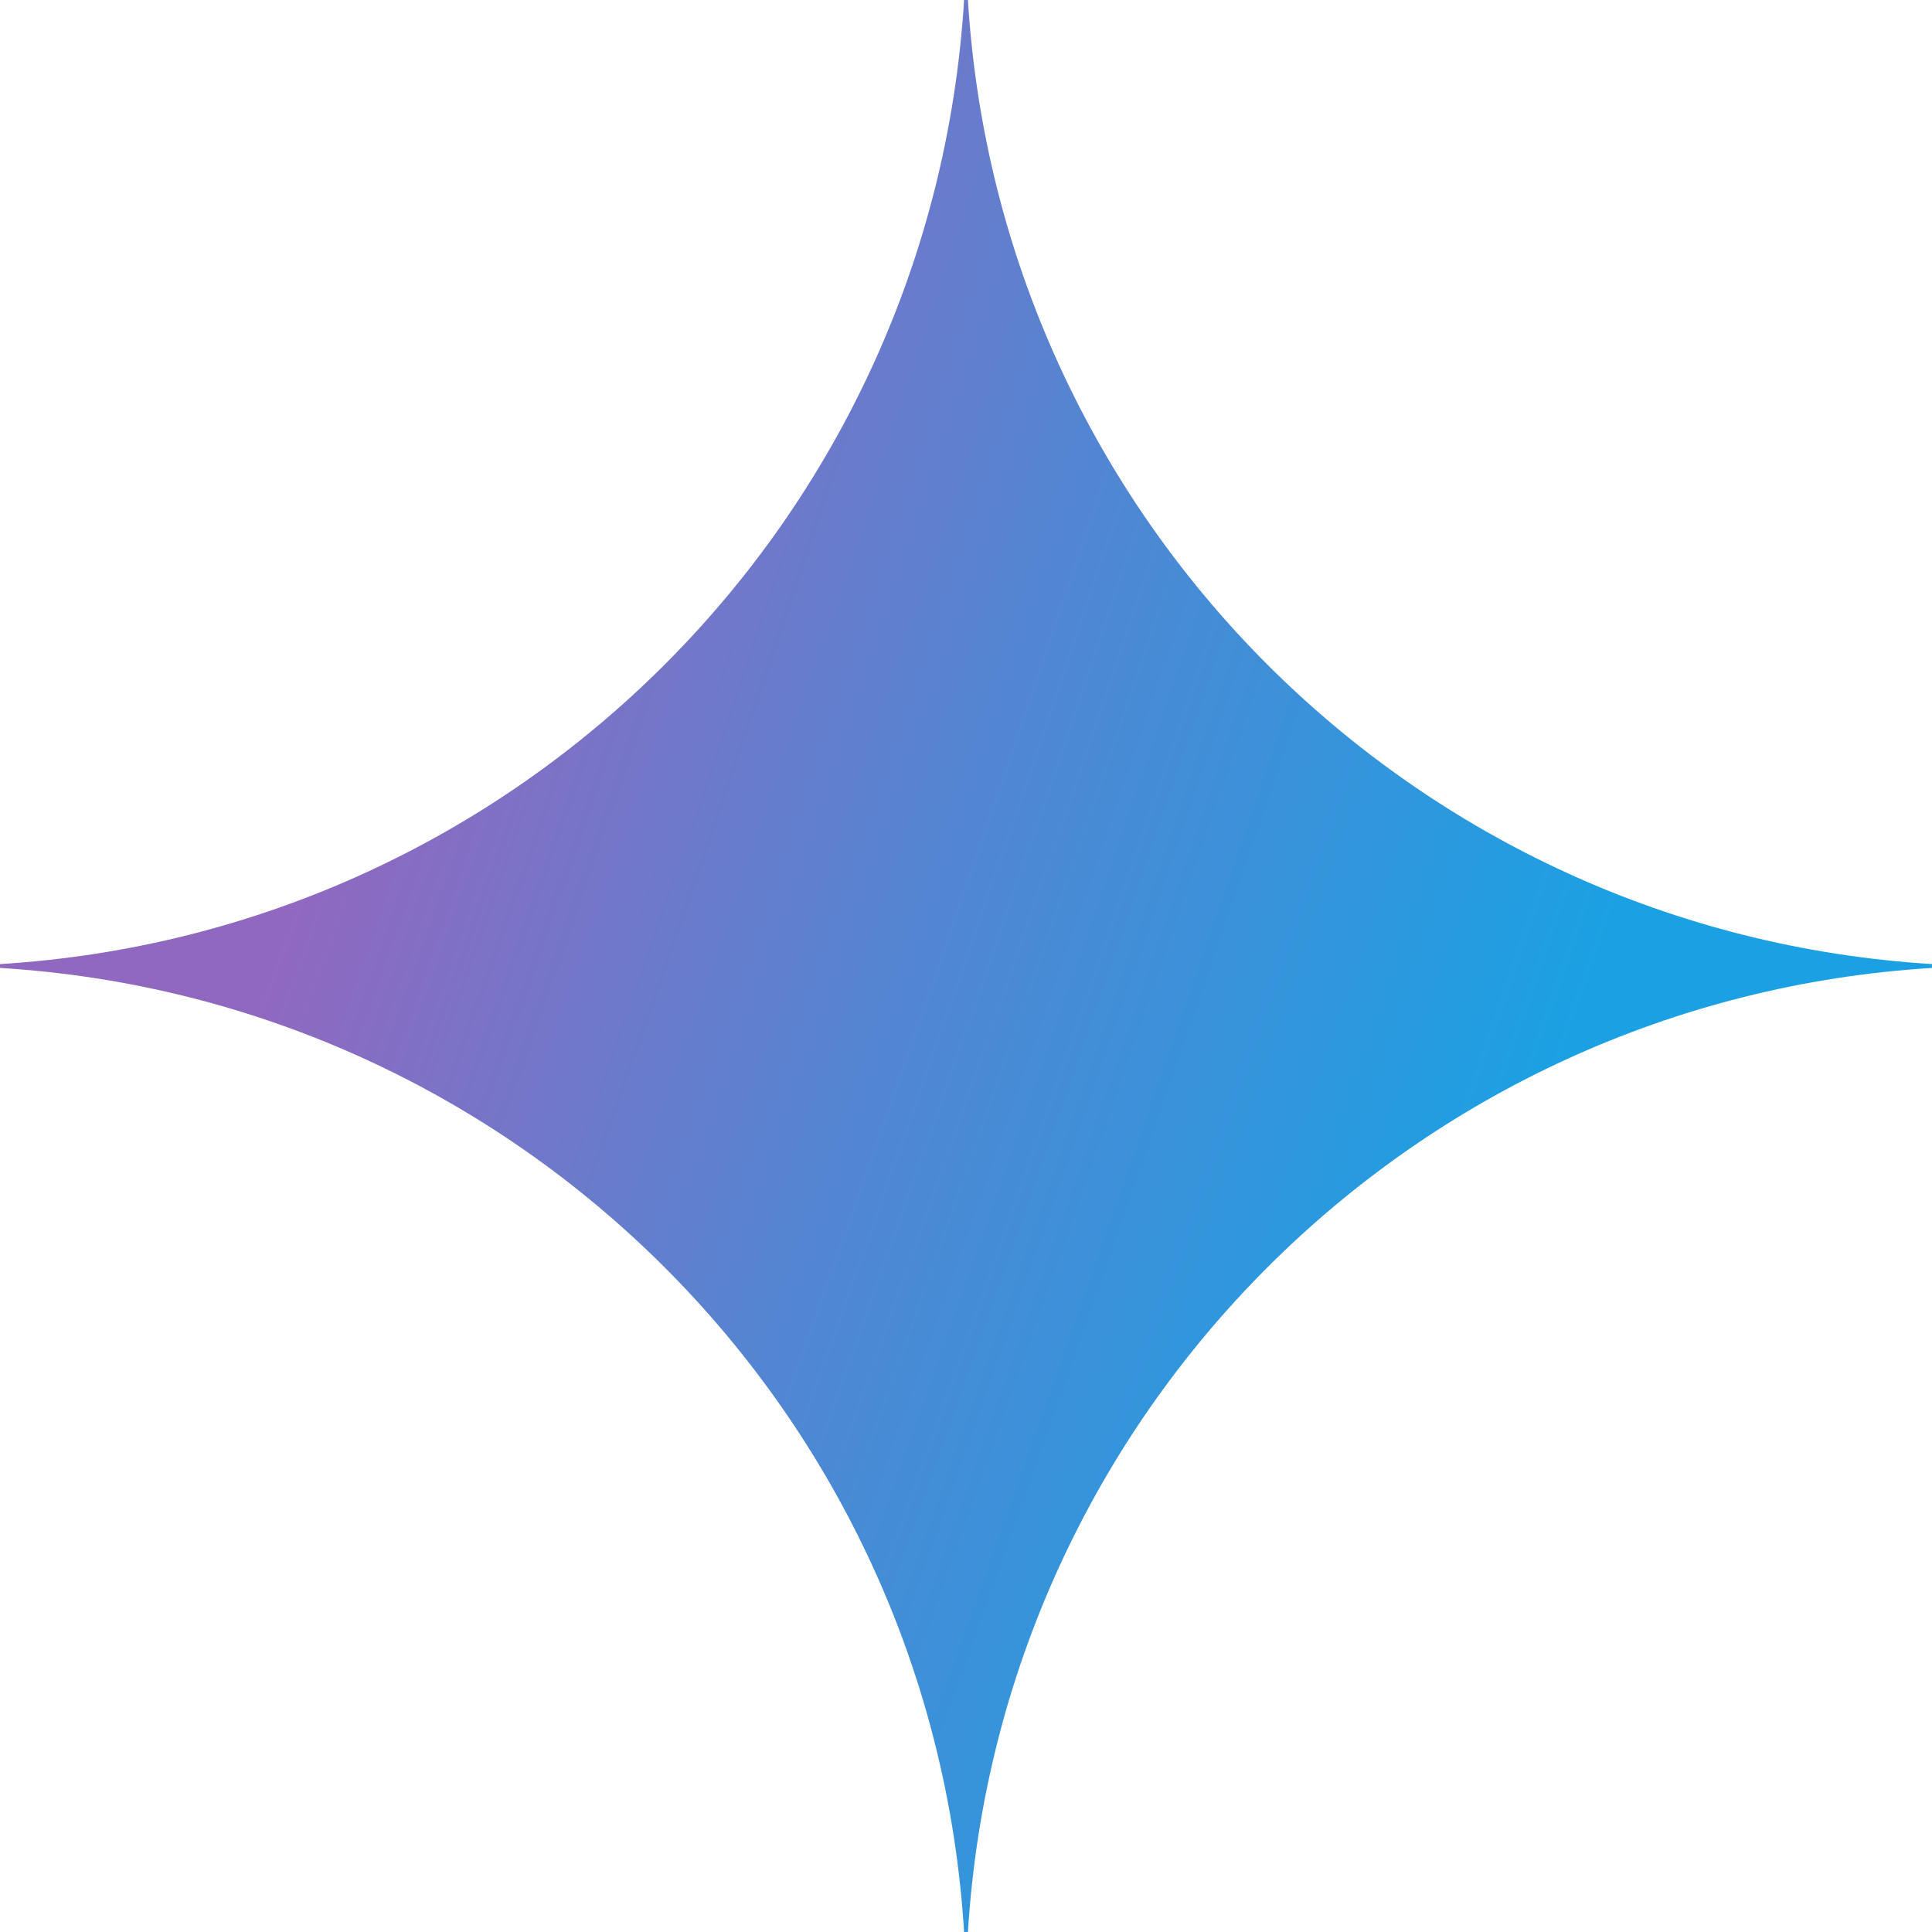
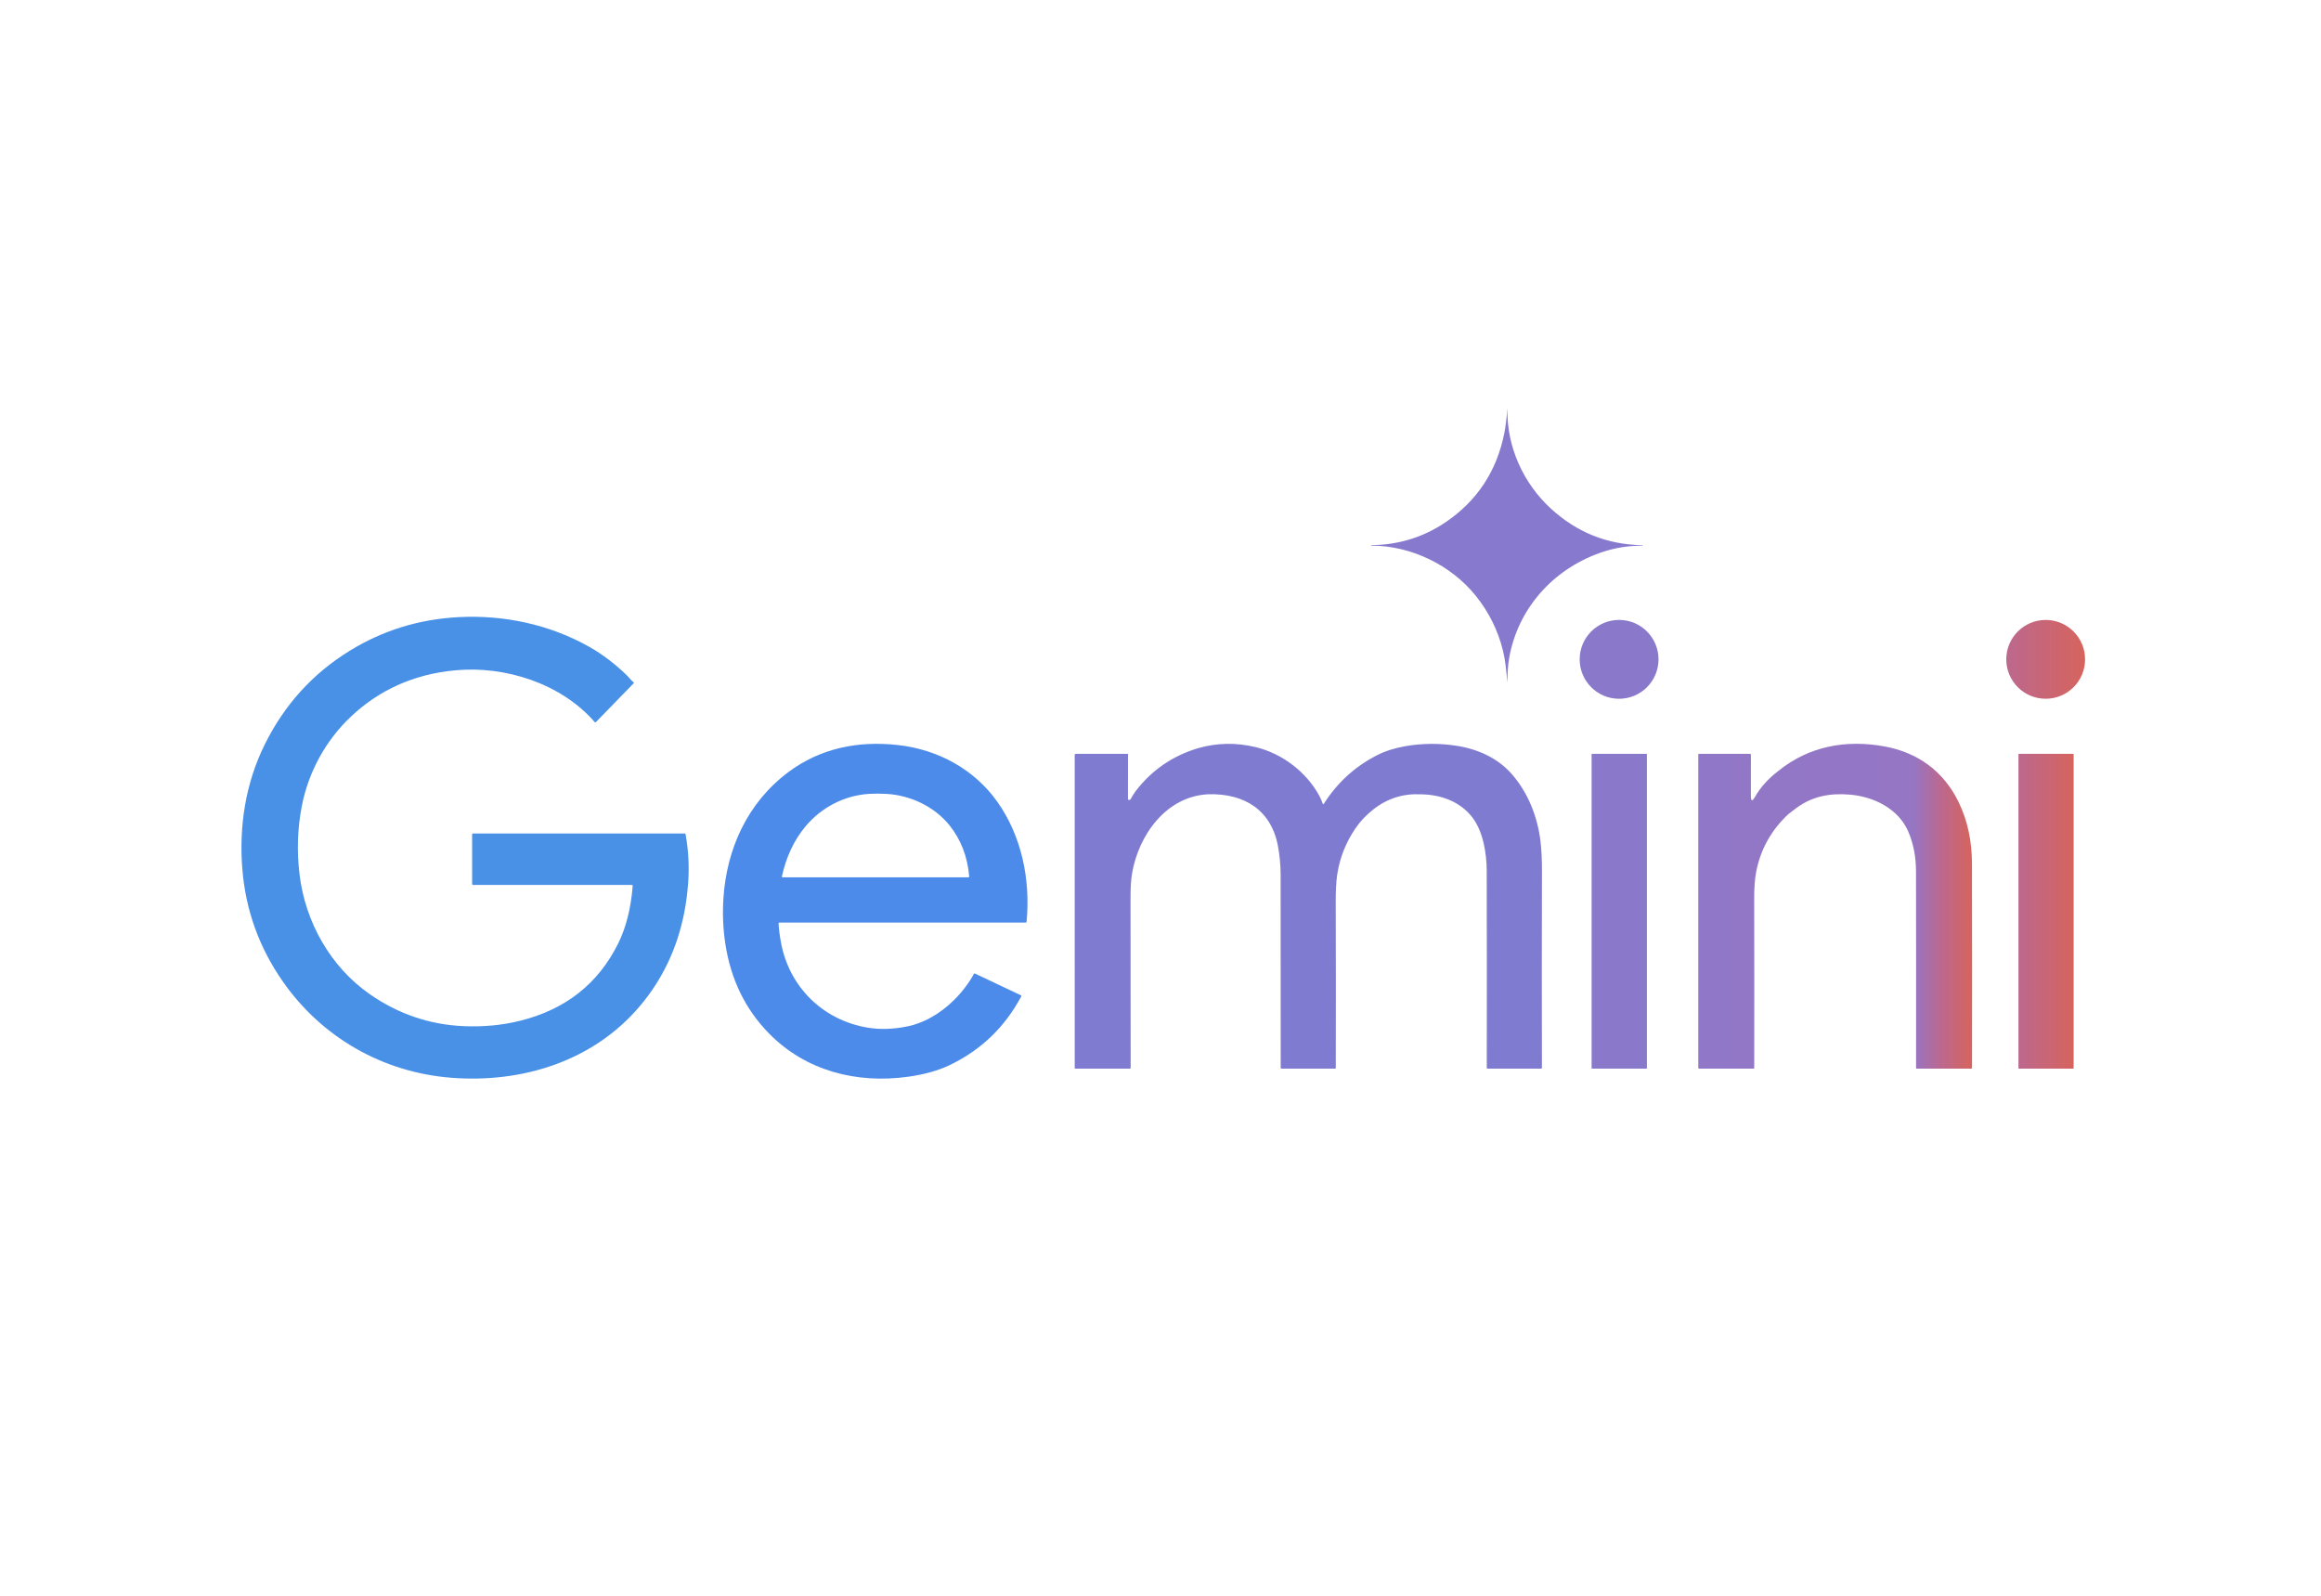
- <svg xmlns="http://www.w3.org/2000/svg" fill="none" viewBox="0 0 16 16">
-   <path d="M16 8.016A8.522 8.522 0 008.016 16h-.032A8.521 8.521 0 000 8.016v-.032A8.521 8.521 0 007.984 0h.032A8.522 8.522 0 0016 7.984v.032z" fill="url(#prefix__paint0_radial_980_20147)" />
-   <defs>
-     <radialGradient id="prefix__paint0_radial_980_20147" cx="0" cy="0" r="1" gradientUnits="userSpaceOnUse" gradientTransform="matrix(16.1326 5.4553 -43.70045 129.2322 1.588 6.503)">
-       <stop offset=".067" stop-color="#9168C0" />
-       <stop offset=".343" stop-color="#5684D1" />
-       <stop offset=".672" stop-color="#1BA1E3" />
-     </radialGradient>
-   </defs>
+ <svg xmlns="http://www.w3.org/2000/svg" version="1.0" id="katman_1" x="0px" y="0px" viewBox="0 0 1589 1092" style="enable-background:new 0 0 1589 1092;" xml:space="preserve">
+   <style type="text/css">
+ 	.st0{fill:#8779CD;}
+ 	.st1{fill:#4991E7;}
+ 	.st2{fill:#8A78CB;}
+ 	.st3{fill:url(#SVGID_1_);}
+ 	.st4{fill:#4D8BEB;}
+ 	.st5{fill:#7F7BD1;}
+ 	.st6{fill:url(#SVGID_00000002374047799971512340000007471530466755245738_);}
+ 	.st7{fill:url(#SVGID_00000157275849013902826440000016458342546856776875_);}
+ </style>
+   <g>
+     <path class="st0" d="M1124.57,373.55c0.31,0,0.32-0.07,0.05-0.2c-0.17-0.08-0.34-0.12-0.52-0.12   c-23.87-0.46-44.64-8.81-62.33-25.04c-18.73-17.18-30.31-42.27-29.75-68.18c0-0.04-0.02-0.06-0.06-0.06   c-0.15-0.01-0.17-0.01-0.04,0c0.04,0.01,0.06,0.03,0.05,0.07c-0.56,6.79-1.25,12.28-2.08,16.45c-5.2,26.17-18.72,46.59-40.55,61.26   c-15.05,10.11-31.88,15.26-50.49,15.47c-0.11,0-0.16,0.05-0.16,0.16v0.01c0,0.11,0.06,0.17,0.17,0.17   c27.03-0.05,54.53,13.25,71.42,34.26c9.03,11.23,15.25,23.74,18.65,37.52c0.81,3.27,1.43,6.72,1.86,10.34   c0.45,3.77,0.81,7.31,1.07,10.64c0.07,0.83,0.11,0.83,0.13-0.01c0.12-5.43,0.28-10.69,1.22-15.96   c6.06-33.79,29.86-60.29,61.88-71.75C1104.58,375.18,1114.41,373.5,1124.57,373.55z" />
+   </g>
+   <g>
+     <path class="st1" d="M468.99,570.58H323.75h0c-0.29,0-0.53,0.24-0.53,0.53l0.01,33.95c0,0.43,0.35,0.77,0.78,0.77h108.5   c0.47,0,0.68,0.23,0.65,0.69c-1.24,15.39-4.56,28.52-9.97,39.41c-13.71,27.61-36.17,45.26-67.38,52.94   c-12.12,2.98-24.87,4.19-38.26,3.62c-23.38-0.99-44.83-8.27-64.36-21.86c-27.04-18.83-44.26-49.58-48.13-82.08   c-1.91-16-1.38-31.61,1.59-46.82c4.5-23.09,16.19-44.7,33.49-61.05c19.55-18.48,43.26-29.07,71.13-31.76   c34.53-3.33,72.86,8.95,95.88,35.39c0.27,0.31,0.54,0.31,0.83,0.02l25.75-26.48c0.29-0.3,0.28-0.58-0.05-0.84   c-1.89-1.49-3.22-3.46-4.97-5.13c-8.05-7.73-16.45-14.07-25.19-19.02c-27.14-15.33-58.47-22.05-89.79-20.37   c-26.99,1.44-51.79,9.13-74.41,23.07c-25.29,15.59-44.66,36.97-58.1,64.14c-13.12,26.53-17.74,56.08-15.28,85.68   c2.32,27.87,11.53,53.36,27.62,76.45c26.8,38.46,68.51,62.31,115.38,65.98c48.55,3.81,97.2-11.31,129.15-49.08   c15.45-18.27,25.56-39.58,30.35-63.93c1.26-6.41,2.15-13.18,2.67-20.31c0.84-11.31,0.24-22.53-1.81-33.65   C469.27,570.69,469.14,570.58,468.99,570.58z" />
+   </g>
+   <g>
+     <circle class="st2" cx="1108.46" cy="451.38" r="26.99" />
+   </g>
+   <g>
+     <linearGradient id="SVGID_1_" gradientUnits="userSpaceOnUse" x1="1373.526" y1="451.378" x2="1427.486" y2="451.378">
+       <stop offset="0" style="stop-color:#439DDF" />
+       <stop offset="0" style="stop-color:#4F87ED" />
+       <stop offset="0" style="stop-color:#9476C5" />
+       <stop offset="0" style="stop-color:#BC688E" />
+       <stop offset="1" style="stop-color:#D6645D" />
+     </linearGradient>
+     <circle class="st3" cx="1400.51" cy="451.38" r="26.98" />
+   </g>
+   <g>
+     <g>
+       <path class="st4" d="M614.94,510.07c-27.34-3.09-53.3,2.03-75.45,18.67c-27.64,20.76-42.19,52.35-44.27,86.89    c-0.61,10.28-0.17,20.38,1.33,30.3c3.69,24.45,13.67,44.97,29.94,61.57c25.12,25.64,60.04,34.54,95.3,29.6    c11.11-1.56,20.53-4.19,28.26-7.89c21.5-10.29,37.89-26.02,49.17-47.19c0.01-0.01,0.01-0.02,0.01-0.03    c0.11-0.22,0.01-0.48-0.21-0.59l-31.42-14.87c-0.03-0.01-0.06-0.03-0.1-0.04c-0.42-0.14-0.87,0.09-1.01,0.52    c-0.12,0.37-0.28,0.72-0.47,1.06c-9.29,15.92-25.76,30.49-44.18,34.45c-9.83,2.11-19.13,2.43-27.88,0.97    c-30.48-5.08-53.56-27.7-59.25-58.04c-0.88-4.72-1.45-9.12-1.7-13.2c-0.03-0.45,0.19-0.67,0.64-0.67H702.1    c0.45,0,0.7-0.23,0.74-0.68c2.69-28.85-3.42-58.64-20.13-82.12C666.94,526.62,642.21,513.15,614.94,510.07z M663,600.58H535.82    c-0.43,0-0.6-0.21-0.51-0.64c2.95-13.33,8.25-24.64,15.9-33.91c10.88-13.18,26.74-21.54,43.93-22.57    c3.74-0.22,7.72-0.21,11.93,0.04c16.35,0.95,32.82,8.76,43.04,21.59c7.82,9.8,12.29,21.44,13.42,34.91    C663.56,600.38,663.38,600.58,663,600.58z" />
+     </g>
+   </g>
+   <g>
+     <path class="st5" d="M1054.69,576.29c-1.93-16.86-8.45-33.49-19.59-46.27c-9.62-11.03-23.29-17.2-37.81-19.46   c-11.6-1.81-23.18-1.75-34.74,0.18c-7.59,1.33-14.15,3.4-19.66,6.2c-15.08,7.65-27.25,18.71-36.5,33.2   c-0.37,0.57-0.66,0.54-0.87-0.1c-0.63-1.85-1.42-3.65-2.38-5.41c-8.86-16.26-25.41-28.81-43.44-33.15   c-13.41-3.23-26.6-2.98-39.55,0.73c-17.31,5.21-31.41,14.86-42.31,28.93c-1.33,1.71-2.6,3.7-3.8,5.96   c-0.16,0.29-0.41,0.45-0.74,0.48l-0.5,0.04c-0.38,0.03-0.57-0.14-0.57-0.52l0.02-30.78c0,0,0-0.01,0-0.01   c0-0.13-0.1-0.23-0.23-0.23h-35.5c-0.42,0-0.76,0.34-0.76,0.76l0.01,214.35c0,0.25,0.12,0.38,0.37,0.38l37.37,0.01   c0.37,0,0.55-0.18,0.56-0.55c0.03-37.07,0-75.86-0.09-116.39c-0.02-6.81,0.32-12.29,1.01-16.44c4.42-26.52,23.44-53.23,52.48-54.48   c24.5-0.56,42.87,10.8,47.47,35.65c1.19,6.43,1.79,12.91,1.8,19.46c0.06,42.99,0.08,87.05,0.05,132.2c0,0.36,0.18,0.54,0.53,0.54   l36.76,0.01c0.23,0,0.42-0.19,0.42-0.42c0.09-37.85,0.07-75.53-0.04-113.04c-0.03-8.1,0.3-14.47,0.98-19.11   c1.67-11.49,5.87-22.17,12.59-32.03c3.2-4.71,7.28-9.01,12.24-12.91c9.58-7.53,20.51-10.95,32.79-10.28   c13.51,0.18,26.8,5.06,35.04,15.92c7.31,9.65,9.7,24.58,9.73,36.42c0.1,41.75,0.11,86.68,0.04,134.79c0,0.43,0.21,0.65,0.64,0.65   l36.52,0.01c0.4,0,0.6-0.2,0.6-0.6c-0.11-43.76-0.11-88.64,0.02-134.65C1055.67,588.72,1055.35,582.04,1054.69,576.29z" />
+   </g>
+   <g>
+     <linearGradient id="SVGID_00000006692382290725070250000008342888873359191228_" gradientUnits="userSpaceOnUse" x1="1162.676" y1="620.387" x2="1350.131" y2="620.387">
+       <stop offset="0" style="stop-color:#439DDF" />
+       <stop offset="0" style="stop-color:#4F87ED" />
+       <stop offset="0" style="stop-color:#9177C7" />
+       <stop offset="0.781" style="stop-color:#9476C5" />
+       <stop offset="0.888" style="stop-color:#BC688E" />
+       <stop offset="1" style="stop-color:#D6645D" />
+     </linearGradient>
+     <path style="fill:url(#SVGID_00000006692382290725070250000008342888873359191228_);" d="M1341,549.28   c-10.36-21.4-28.17-34.24-51.19-38.36c-26.08-4.67-51.48-0.1-72.37,16.89c-6.89,5.26-12.22,11.18-15.98,17.77   c-1.85,3.25-2.78,3.01-2.78-0.73l0.01-28.19c0-0.39-0.19-0.58-0.58-0.58h-35.08c-0.19,0-0.35,0.16-0.35,0.36V730.9   c0,0.45,0.22,0.68,0.67,0.68l37.12-0.01c0.34,0,0.51-0.17,0.51-0.51c0.07-38.4,0.06-77.08-0.03-116.03   c-0.02-7.34,0.45-13.46,1.4-18.35c3.01-15.38,10.38-28.53,22.11-39.45c1.76-1.37,3.5-2.7,5.22-3.97   c11.17-8.28,23.33-10.43,36.92-9.26c16.58,1.43,33.15,9.83,39.82,25.25c3.53,8.16,5.3,17.25,5.32,27.28   c0.07,43.53,0.09,88.45,0.04,134.74c0,0.21,0.1,0.31,0.3,0.31h37.45c0.37,0,0.56-0.19,0.56-0.57c0.07-46.67,0.06-93.28-0.05-139.83   C1350,575.62,1346.98,561.65,1341,549.28z M1217.67,529.37c0.01,0,0.03,0,0.04,0c0.02,0.01,0.04,0.02,0.06,0.02   C1217.73,529.38,1217.7,529.37,1217.67,529.37z" />
+   </g>
+   <g>
+     <path class="st2" d="M1127.23,516.08h-37.32c-0.15,0-0.27,0.12-0.27,0.27v214.96c0,0.15,0.12,0.27,0.27,0.27h37.32   c0.15,0,0.27-0.12,0.27-0.27V516.35C1127.5,516.2,1127.38,516.08,1127.23,516.08z" />
+   </g>
+   <g>
+     <linearGradient id="SVGID_00000158714738904643395990000007397907749964941716_" gradientUnits="userSpaceOnUse" x1="1381.866" y1="623.828" x2="1419.646" y2="623.828">
+       <stop offset="0" style="stop-color:#439DDF" />
+       <stop offset="0" style="stop-color:#4F87ED" />
+       <stop offset="0" style="stop-color:#9476C5" />
+       <stop offset="0" style="stop-color:#BC688E" />
+       <stop offset="1" style="stop-color:#D6645D" />
+     </linearGradient>
+     <path style="fill:url(#SVGID_00000158714738904643395990000007397907749964941716_);" d="M1419.38,516.08h-37.24   c-0.15,0-0.27,0.12-0.27,0.27v214.96c0,0.15,0.12,0.27,0.27,0.27h37.24c0.15,0,0.27-0.12,0.27-0.27V516.35   C1419.65,516.2,1419.53,516.08,1419.38,516.08z" />
+   </g>
</svg>
